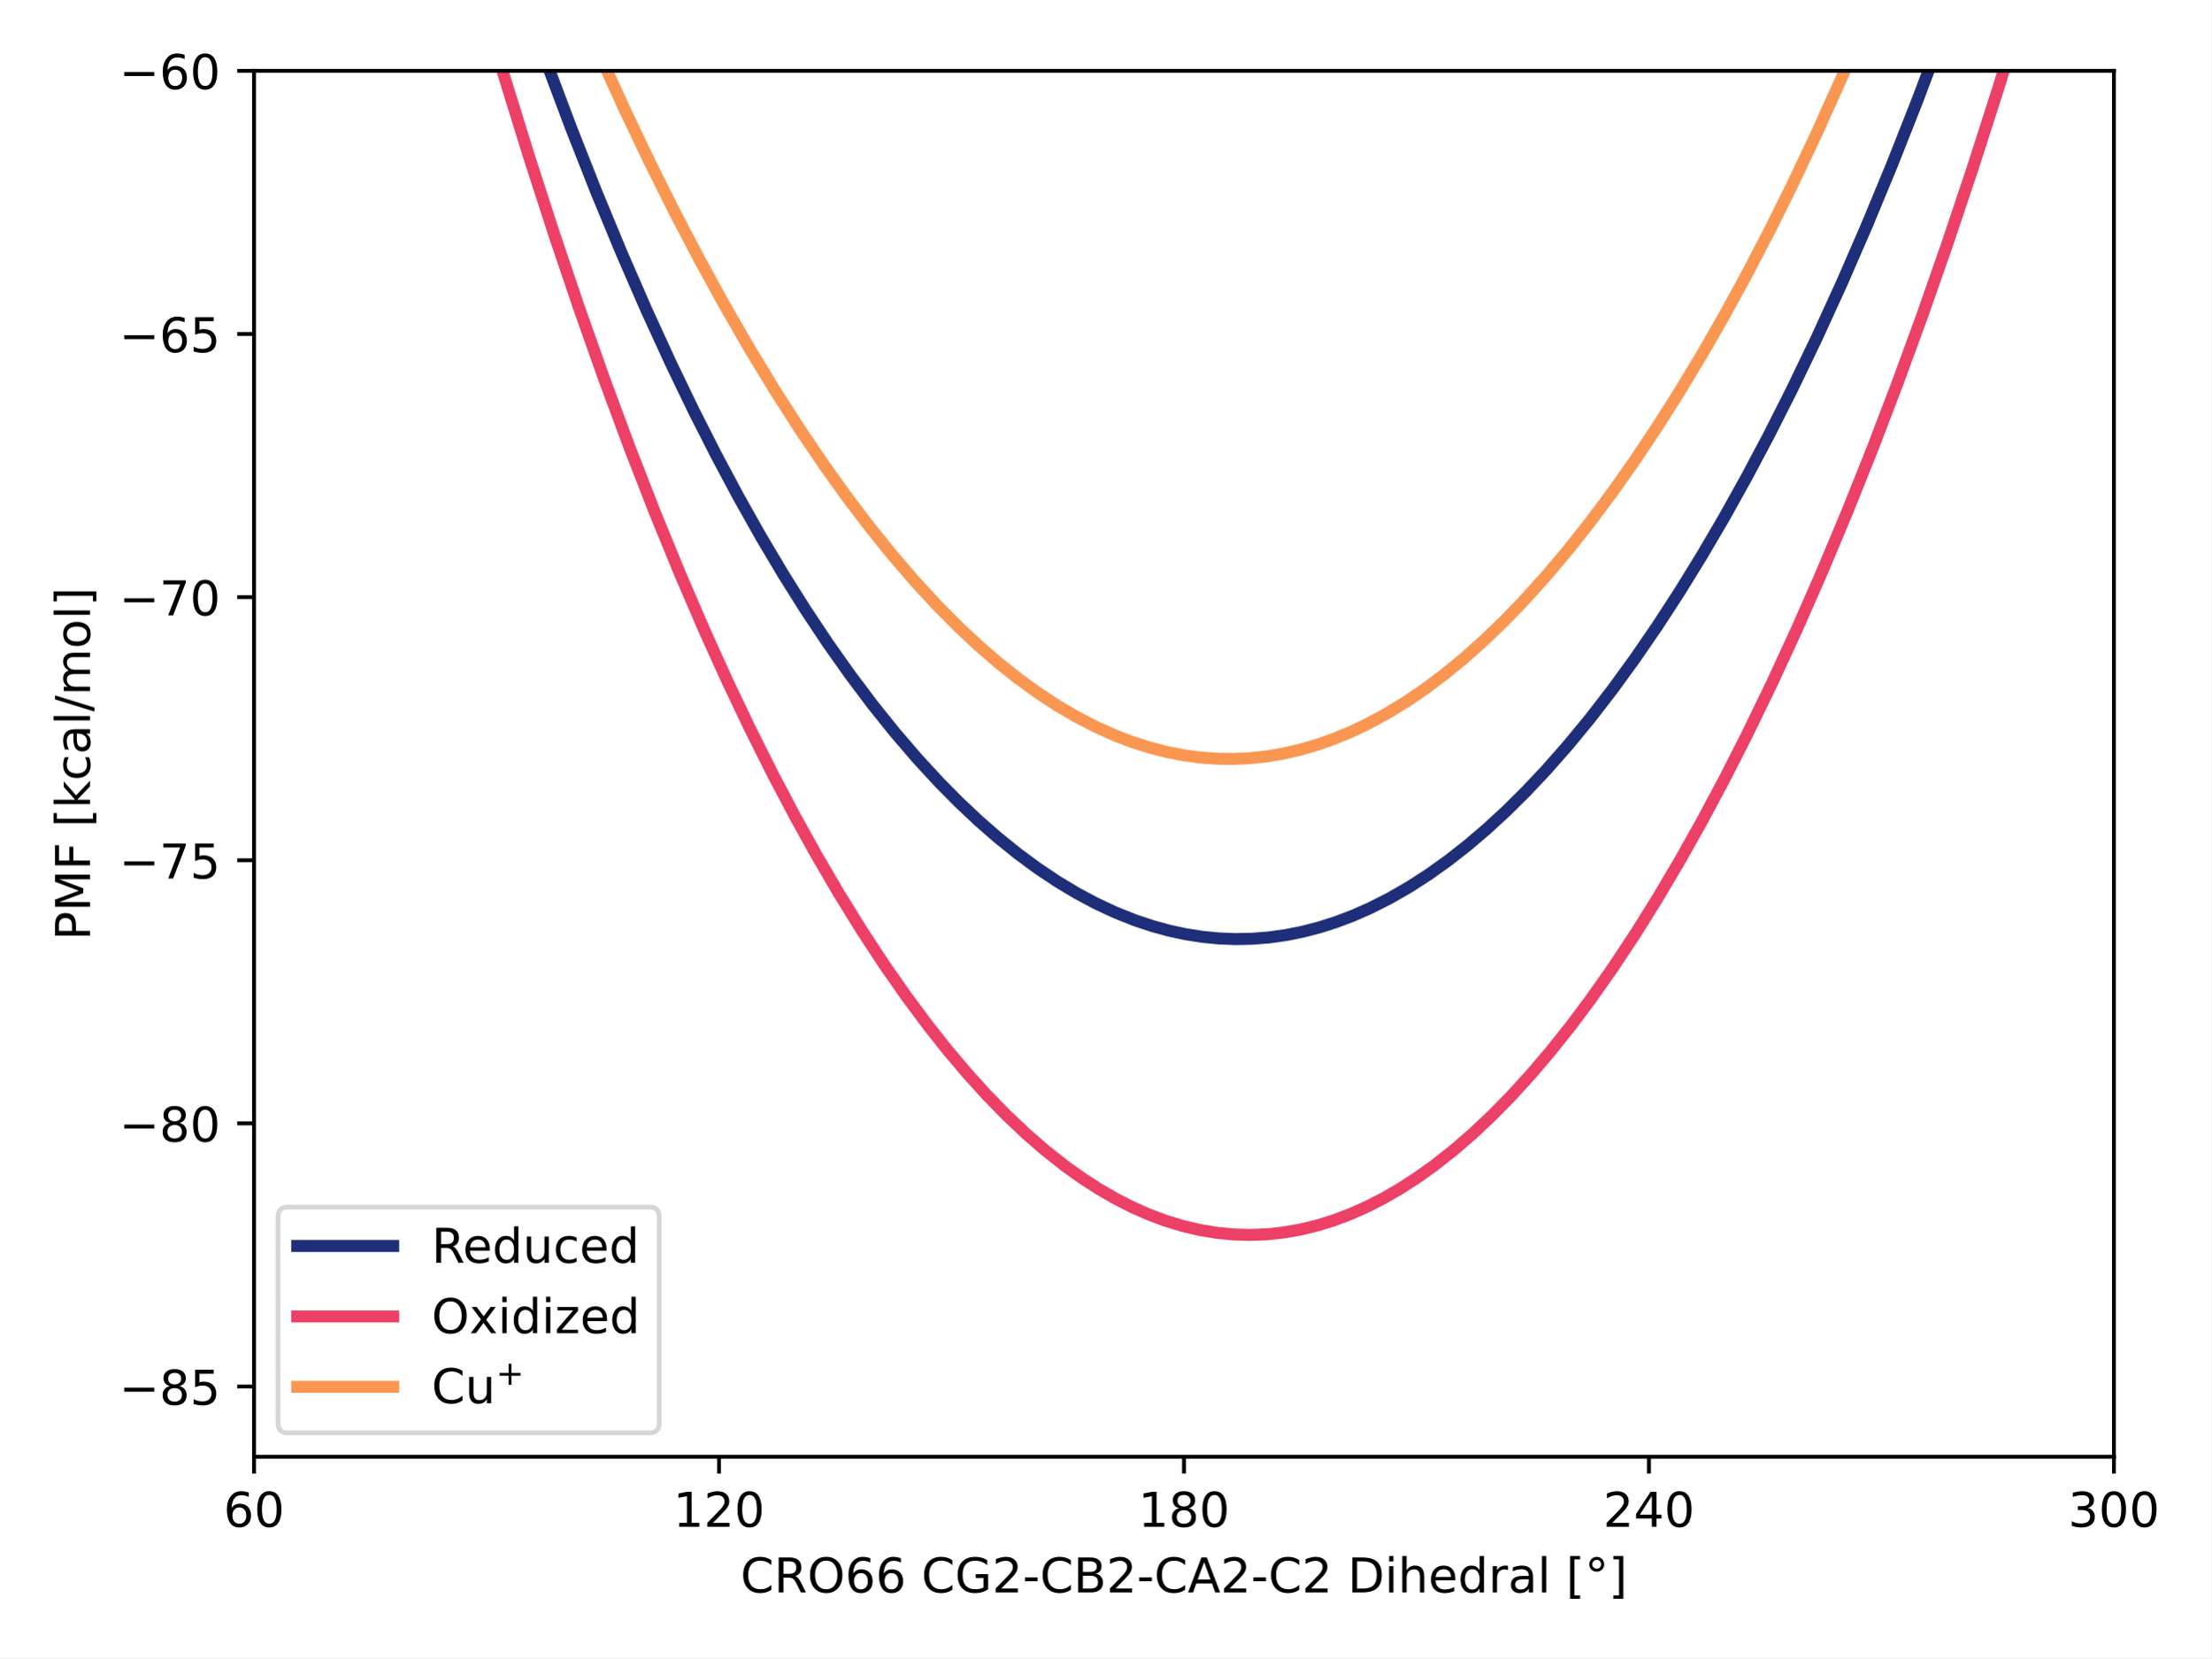
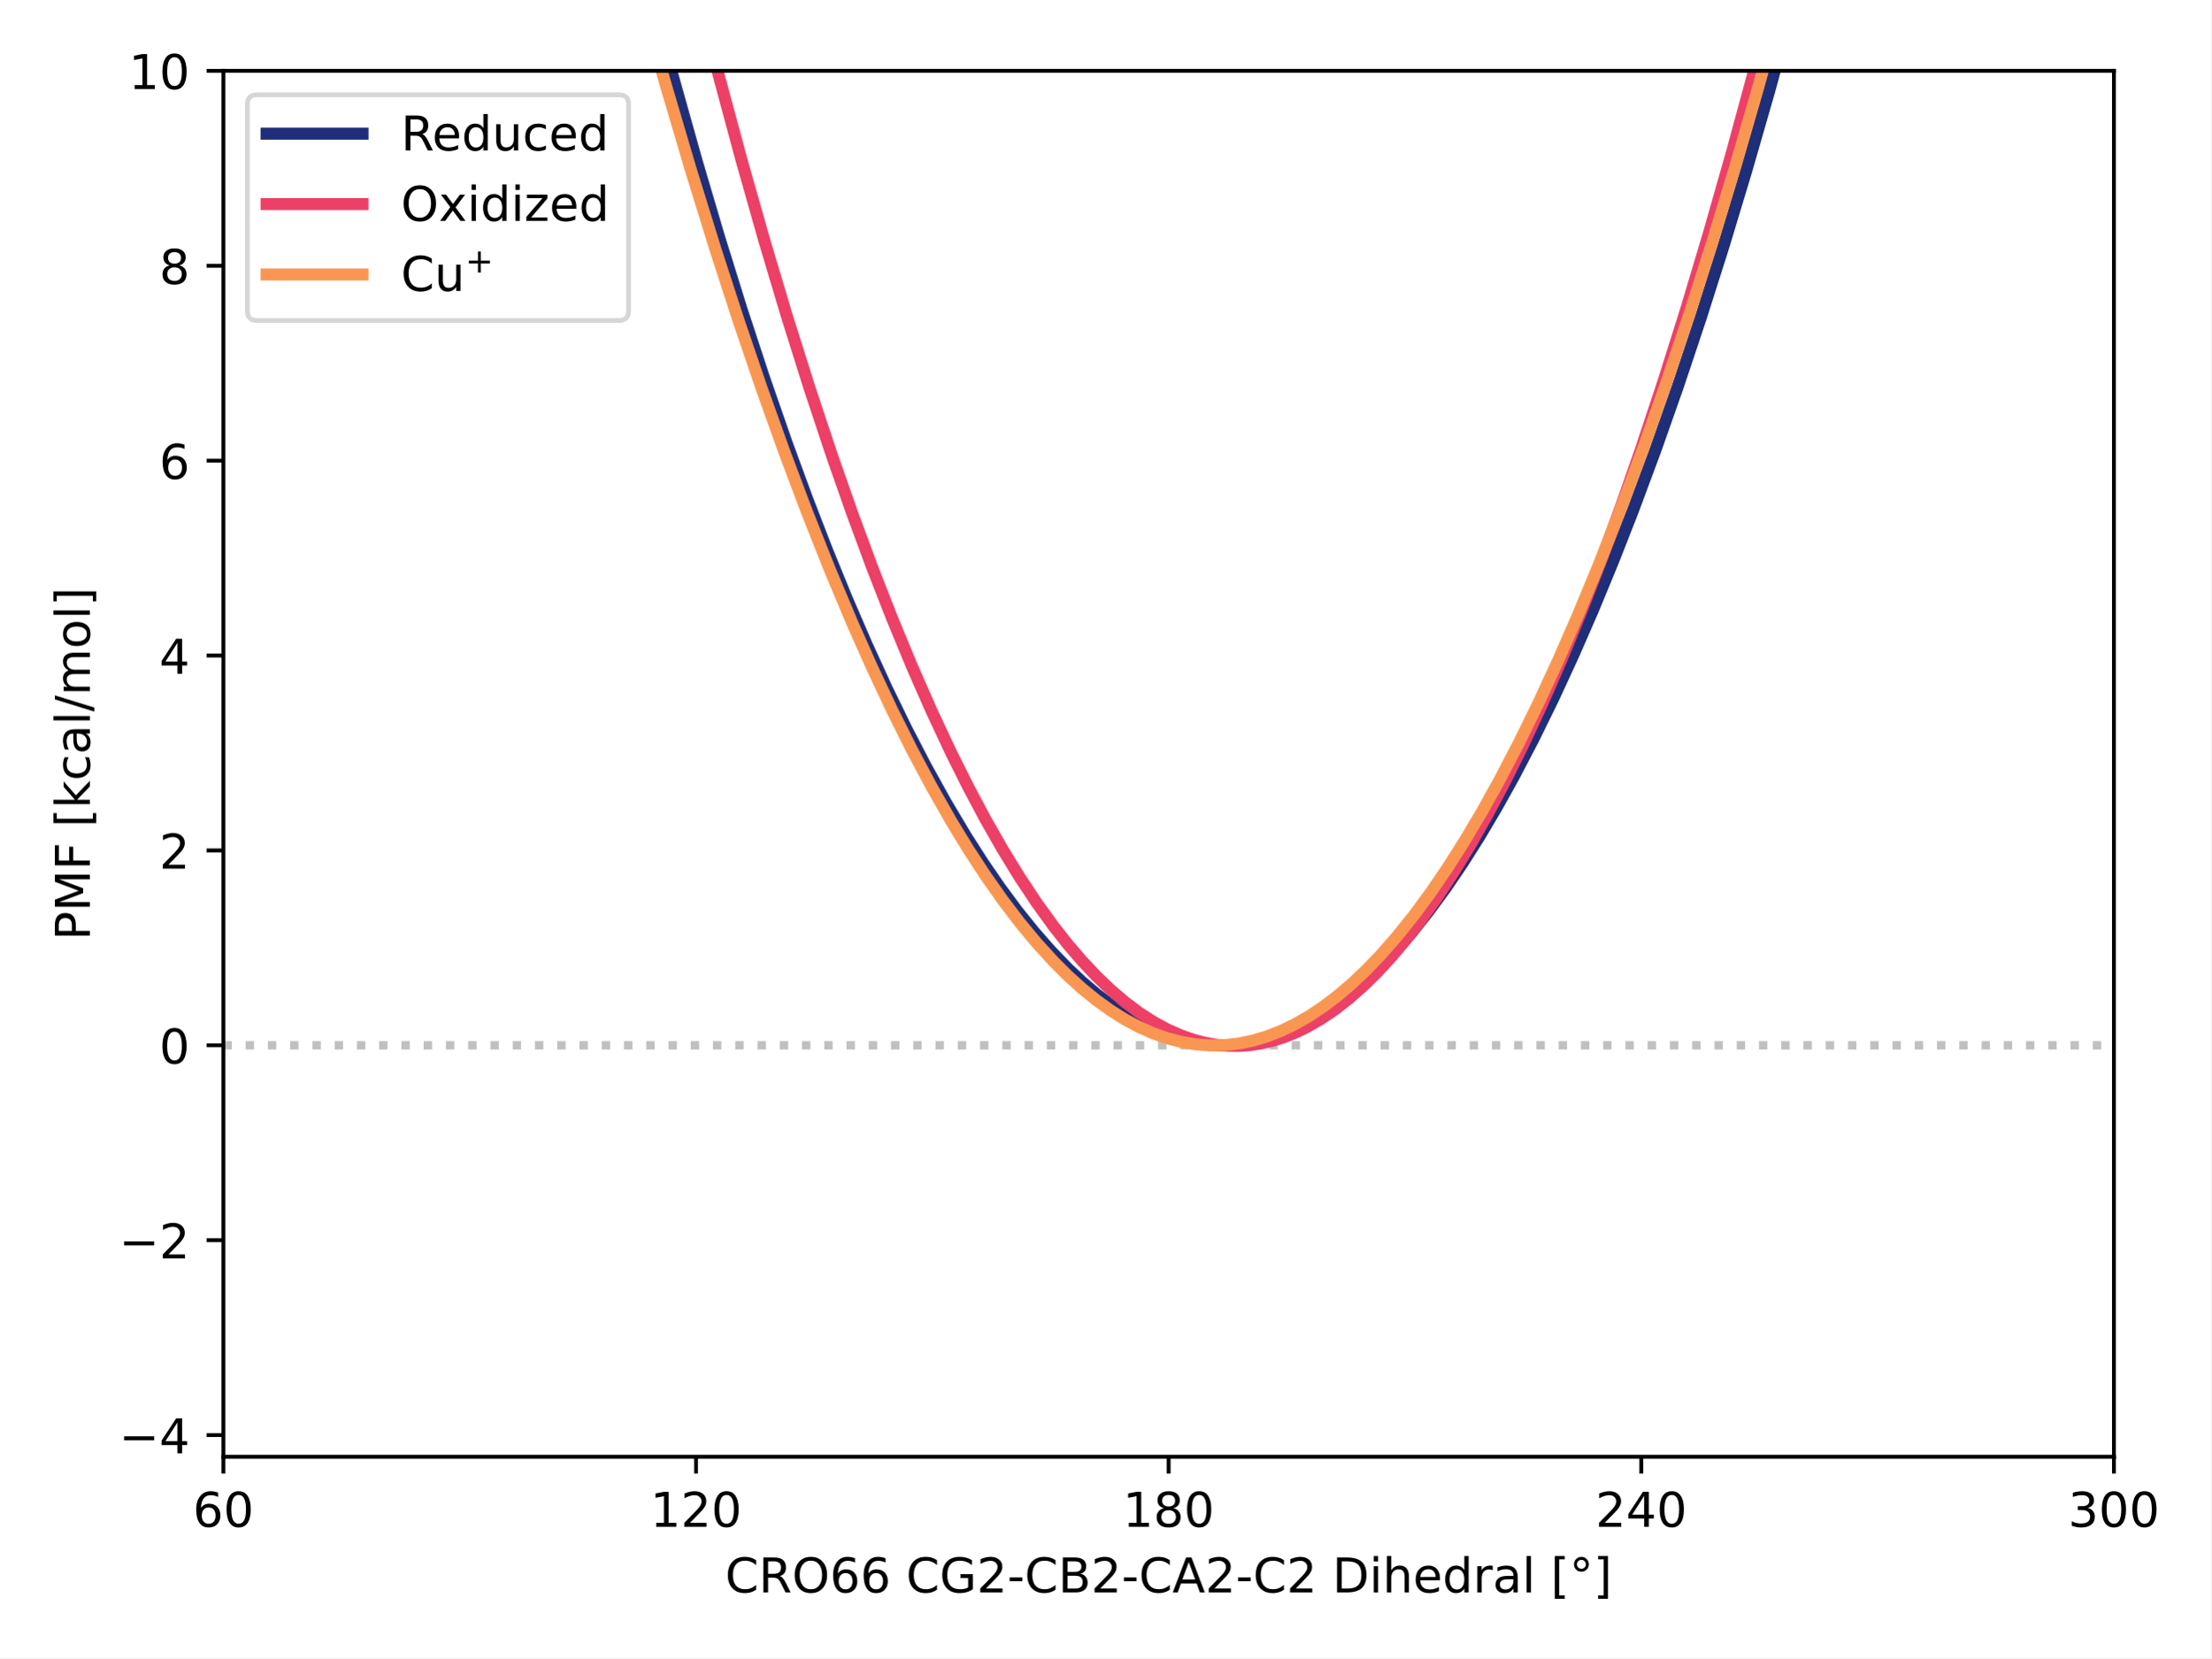
<svg xmlns="http://www.w3.org/2000/svg" xmlns:xlink="http://www.w3.org/1999/xlink" width="460.8pt" height="345.6pt" viewBox="0 0 460.8 345.6" version="1.1">
  <defs>
    <style type="text/css">*{stroke-linejoin: round; stroke-linecap: butt}</style>
  </defs>
  <g id="figure_1">
    <g id="patch_1">
      <path d="M 0 345.6  L 460.8 345.6  L 460.8 0  L 0 0  z " style="fill: #ffffff" />
    </g>
    <g id="axes_1">
      <g id="patch_2">
-         <path d="M 52.94 303.64  L 440.55 303.64  L 440.55 14.76  L 52.94 14.76  z " style="fill: #ffffff" />
+         <path d="M 46.55 303.64  L 440.55 303.64  L 440.55 14.76  L 46.55 14.76  z " style="fill: #ffffff" />
      </g>
      <g id="line2d_1">
-         <path clip-path="url(#pdd2f69c3e0)" style="fill: none; stroke-dasharray: 1.75,2.888; stroke-dashoffset: 0; stroke: #c0c0c0; stroke-width: 1.75" />
+         <path d="M 46.55 217.877  L 440.55 217.877  " clip-path="url(#pf90405dec3)" style="fill: none; stroke-dasharray: 1.75,2.888; stroke-dashoffset: 0; stroke: #c0c0c0; stroke-width: 1.75" />
      </g>
      <g id="line2d_2">
-         <path d="M 108.84 -1  L 113.759 12.682  L 118.997 26.619  L 124.235 39.912  L 129.473 52.571  L 134.711 64.606  L 139.949 76.028  L 144.605 85.675  L 149.261 94.855  L 153.916 103.579  L 158.572 111.855  L 163.228 119.693  L 167.884 127.104  L 172.54 134.099  L 177.196 140.686  L 181.852 146.878  L 186.508 152.681  L 191.164 158.104  L 195.82 163.153  L 199.894 167.268  L 203.968 171.104  L 208.042 174.662  L 212.116 177.943  L 216.19 180.948  L 220.264 183.677  L 224.338 186.13  L 228.412 188.306  L 232.486 190.204  L 236.56 191.824  L 240.052 192.991  L 243.544 193.953  L 247.036 194.709  L 250.528 195.259  L 254.02 195.602  L 257.512 195.738  L 261.004 195.666  L 264.496 195.386  L 267.988 194.898  L 271.48 194.201  L 274.972 193.295  L 278.464 192.18  L 281.956 190.856  L 285.448 189.322  L 289.522 187.268  L 293.596 184.93  L 297.67 182.308  L 301.744 179.401  L 305.818 176.212  L 309.892 172.739  L 313.966 168.983  L 318.04 164.945  L 322.114 160.624  L 326.77 155.339  L 331.426 149.683  L 336.082 143.656  L 340.738 137.252  L 345.393 130.47  L 350.049 123.304  L 354.705 115.746  L 359.361 107.79  L 364.017 99.426  L 368.673 90.643  L 373.329 81.432  L 378.567 70.543  L 383.805 59.082  L 389.043 47.032  L 394.281 34.379  L 399.519 21.111  L 404.757 7.214  L 407.745 -1  L 407.745 -1  " clip-path="url(#pdd2f69c3e0)" style="fill: none; stroke: #1e2e79; stroke-width: 2.5; stroke-linecap: square" />
+         <path d="M 135.717 -1  L 140.317 16.248  L 145.05 33.141  L 149.783 49.189  L 154.515 64.411  L 159.248 78.825  L 163.981 92.451  L 168.122 103.741  L 172.263 114.456  L 176.404 124.606  L 180.545 134.203  L 184.687 143.257  L 188.828 151.778  L 192.969 159.771  L 197.11 167.243  L 201.251 174.199  L 204.801 179.752  L 208.35 184.928  L 211.9 189.729  L 215.449 194.154  L 218.999 198.203  L 222.548 201.876  L 225.506 204.649  L 228.464 207.16  L 231.422 209.408  L 234.38 211.393  L 237.338 213.115  L 240.296 214.573  L 243.254 215.766  L 246.212 216.694  L 249.17 217.356  L 252.128 217.752  L 255.086 217.882  L 258.044 217.744  L 261.002 217.339  L 263.96 216.667  L 266.918 215.725  L 269.876 214.516  L 272.834 213.037  L 275.792 211.289  L 278.75 209.273  L 281.708 206.987  L 284.666 204.432  L 287.624 201.608  L 290.582 198.516  L 294.131 194.45  L 297.681 189.998  L 301.23 185.161  L 304.78 179.937  L 308.329 174.329  L 311.879 168.336  L 315.428 161.959  L 319.57 154.033  L 323.711 145.582  L 327.852 136.607  L 331.993 127.105  L 336.134 117.073  L 340.275 106.508  L 345.008 93.772  L 349.741 80.323  L 354.473 66.145  L 359.206 51.226  L 363.939 35.546  L 368.672 19.088  L 373.404 1.83  L 374.159 -1  L 374.159 -1  " clip-path="url(#pf90405dec3)" style="fill: none; stroke: #1e2e79; stroke-width: 2.5; stroke-linecap: square" />
      </g>
      <g id="line2d_3">
-         <path d="M 100.043 -1  L 105.029 15.769  L 110.267 32.682  L 115.505 48.882  L 120.743 64.38  L 125.981 79.184  L 131.219 93.305  L 136.457 106.755  L 141.695 119.548  L 146.933 131.697  L 151.588 141.97  L 156.244 151.757  L 160.9 161.072  L 165.556 169.925  L 170.212 178.327  L 174.868 186.287  L 179.524 193.815  L 184.18 200.916  L 188.836 207.595  L 193.492 213.855  L 197.566 218.99  L 201.64 223.805  L 205.714 228.301  L 209.788 232.477  L 213.862 236.331  L 217.936 239.863  L 222.01 243.073  L 225.502 245.567  L 228.994 247.823  L 232.486 249.841  L 235.978 251.62  L 239.47 253.161  L 242.962 254.463  L 246.454 255.527  L 249.946 256.353  L 253.438 256.94  L 256.93 257.289  L 260.422 257.399  L 263.914 257.272  L 267.406 256.907  L 270.898 256.304  L 274.39 255.464  L 277.882 254.387  L 281.374 253.074  L 284.866 251.524  L 288.358 249.738  L 291.85 247.716  L 295.342 245.459  L 298.834 242.967  L 302.908 239.762  L 306.982 236.238  L 311.056 232.394  L 315.13 228.231  L 319.204 223.749  L 323.278 218.948  L 327.352 213.827  L 331.426 208.387  L 336.082 201.776  L 340.738 194.747  L 345.393 187.297  L 350.049 179.426  L 354.705 171.131  L 359.361 162.413  L 364.017 153.266  L 369.255 142.461  L 374.493 131.101  L 379.731 119.178  L 384.969 106.677  L 390.207 93.582  L 395.445 79.876  L 400.683 65.54  L 405.921 50.555  L 411.159 34.903  L 416.397 18.566  L 421.635 1.529  L 422.394 -1  L 422.394 -1  " clip-path="url(#pdd2f69c3e0)" style="fill: none; stroke: #ec4067; stroke-width: 2.5; stroke-linecap: square" />
+         <path d="M 145.489 -1  L 149.783 15.71  L 154.515 33.284  L 159.248 49.995  L 163.981 65.863  L 168.714 80.908  L 173.446 95.146  L 177.588 106.952  L 181.729 118.157  L 185.87 128.766  L 190.011 138.782  L 194.152 148.206  L 198.293 157.038  L 201.843 164.137  L 205.392 170.801  L 208.942 177.027  L 212.491 182.816  L 216.041 188.167  L 219.591 193.078  L 222.548 196.834  L 225.506 200.285  L 228.464 203.429  L 231.422 206.267  L 234.38 208.798  L 237.338 211.022  L 240.296 212.94  L 243.254 214.551  L 246.212 215.855  L 248.579 216.678  L 250.945 217.305  L 253.311 217.735  L 255.678 217.97  L 258.044 218.008  L 260.41 217.851  L 262.777 217.498  L 265.143 216.949  L 267.509 216.206  L 269.876 215.266  L 272.242 214.132  L 275.2 212.44  L 278.158 210.444  L 281.116 208.143  L 284.074 205.539  L 287.032 202.632  L 289.99 199.421  L 292.948 195.908  L 295.906 192.093  L 299.455 187.115  L 303.005 181.702  L 306.555 175.855  L 310.104 169.574  L 313.654 162.858  L 317.203 155.709  L 321.344 146.818  L 325.485 137.336  L 329.627 127.262  L 333.768 116.594  L 337.909 105.332  L 342.05 93.475  L 346.783 79.192  L 351.515 64.128  L 356.248 48.279  L 360.981 31.641  L 365.714 14.207  L 369.674 -1  L 369.674 -1  " clip-path="url(#pf90405dec3)" style="fill: none; stroke: #ec4067; stroke-width: 2.5; stroke-linecap: square" />
      </g>
      <g id="matplotlib.axis_1">
        <g id="xtick_1">
          <g id="line2d_4">
            <defs>
-               <path id="m85181236a8" d="M 0 0  L 0 3.5  " style="stroke: #000000; stroke-width: 0.8" />
-             </defs>
-             <g>
-               <use xlink:href="#m85181236a8" x="52.94" y="303.64" style="stroke: #000000; stroke-width: 0.8" />
+               <path id="m9e7691e013" d="M 0 0  L 0 3.5  " style="stroke: #000000; stroke-width: 0.8" />
+             </defs>
+             <g>
+               <use xlink:href="#m9e7691e013" x="46.55" y="303.64" style="stroke: #000000; stroke-width: 0.8" />
            </g>
          </g>
          <g id="text_1">
-             <g transform="translate(46.5775 318.2384) scale(0.1 -0.1)">
+             <g transform="translate(40.1875 318.2384) scale(0.1 -0.1)">
              <defs>
                <path id="DejaVuSans-36" d="M 2113 2584  Q 1688 2584 1439 2293  Q 1191 2003 1191 1497  Q 1191 994 1439 701  Q 1688 409 2113 409  Q 2538 409 2786 701  Q 3034 994 3034 1497  Q 3034 2003 2786 2293  Q 2538 2584 2113 2584  z M 3366 4563  L 3366 3988  Q 3128 4100 2886 4159  Q 2644 4219 2406 4219  Q 1781 4219 1451 3797  Q 1122 3375 1075 2522  Q 1259 2794 1537 2939  Q 1816 3084 2150 3084  Q 2853 3084 3261 2657  Q 3669 2231 3669 1497  Q 3669 778 3244 343  Q 2819 -91 2113 -91  Q 1303 -91 875 529  Q 447 1150 447 2328  Q 447 3434 972 4092  Q 1497 4750 2381 4750  Q 2619 4750 2861 4703  Q 3103 4656 3366 4563  z " transform="scale(0.015625)" />
                <path id="DejaVuSans-30" d="M 2034 4250  Q 1547 4250 1301 3770  Q 1056 3291 1056 2328  Q 1056 1369 1301 889  Q 1547 409 2034 409  Q 2525 409 2770 889  Q 3016 1369 3016 2328  Q 3016 3291 2770 3770  Q 2525 4250 2034 4250  z M 2034 4750  Q 2819 4750 3233 4129  Q 3647 3509 3647 2328  Q 3647 1150 3233 529  Q 2819 -91 2034 -91  Q 1250 -91 836 529  Q 422 1150 422 2328  Q 422 3509 836 4129  Q 1250 4750 2034 4750  z " transform="scale(0.015625)" />
              </defs>
              <use xlink:href="#DejaVuSans-36" />
              <use xlink:href="#DejaVuSans-30" x="63.623" />
            </g>
          </g>
        </g>
        <g id="xtick_2">
          <g id="line2d_5">
            <g>
-               <use xlink:href="#m85181236a8" x="149.843" y="303.64" style="stroke: #000000; stroke-width: 0.8" />
+               <use xlink:href="#m9e7691e013" x="145.05" y="303.64" style="stroke: #000000; stroke-width: 0.8" />
            </g>
          </g>
          <g id="text_2">
-             <g transform="translate(140.2988 318.2384) scale(0.1 -0.1)">
+             <g transform="translate(135.5062 318.2384) scale(0.1 -0.1)">
              <defs>
                <path id="DejaVuSans-31" d="M 794 531  L 1825 531  L 1825 4091  L 703 3866  L 703 4441  L 1819 4666  L 2450 4666  L 2450 531  L 3481 531  L 3481 0  L 794 0  L 794 531  z " transform="scale(0.015625)" />
                <path id="DejaVuSans-32" d="M 1228 531  L 3431 531  L 3431 0  L 469 0  L 469 531  Q 828 903 1448 1529  Q 2069 2156 2228 2338  Q 2531 2678 2651 2914  Q 2772 3150 2772 3378  Q 2772 3750 2511 3984  Q 2250 4219 1831 4219  Q 1534 4219 1204 4116  Q 875 4013 500 3803  L 500 4441  Q 881 4594 1212 4672  Q 1544 4750 1819 4750  Q 2544 4750 2975 4387  Q 3406 4025 3406 3419  Q 3406 3131 3298 2873  Q 3191 2616 2906 2266  Q 2828 2175 2409 1742  Q 1991 1309 1228 531  z " transform="scale(0.015625)" />
              </defs>
              <use xlink:href="#DejaVuSans-31" />
              <use xlink:href="#DejaVuSans-32" x="63.623" />
              <use xlink:href="#DejaVuSans-30" x="127.246" />
            </g>
          </g>
        </g>
        <g id="xtick_3">
          <g id="line2d_6">
            <g>
-               <use xlink:href="#m85181236a8" x="246.745" y="303.64" style="stroke: #000000; stroke-width: 0.8" />
+               <use xlink:href="#m9e7691e013" x="243.55" y="303.64" style="stroke: #000000; stroke-width: 0.8" />
            </g>
          </g>
          <g id="text_3">
-             <g transform="translate(237.2012 318.2384) scale(0.1 -0.1)">
+             <g transform="translate(234.0062 318.2384) scale(0.1 -0.1)">
              <defs>
                <path id="DejaVuSans-38" d="M 2034 2216  Q 1584 2216 1326 1975  Q 1069 1734 1069 1313  Q 1069 891 1326 650  Q 1584 409 2034 409  Q 2484 409 2743 651  Q 3003 894 3003 1313  Q 3003 1734 2745 1975  Q 2488 2216 2034 2216  z M 1403 2484  Q 997 2584 770 2862  Q 544 3141 544 3541  Q 544 4100 942 4425  Q 1341 4750 2034 4750  Q 2731 4750 3128 4425  Q 3525 4100 3525 3541  Q 3525 3141 3298 2862  Q 3072 2584 2669 2484  Q 3125 2378 3379 2068  Q 3634 1759 3634 1313  Q 3634 634 3220 271  Q 2806 -91 2034 -91  Q 1263 -91 848 271  Q 434 634 434 1313  Q 434 1759 690 2068  Q 947 2378 1403 2484  z M 1172 3481  Q 1172 3119 1398 2916  Q 1625 2713 2034 2713  Q 2441 2713 2670 2916  Q 2900 3119 2900 3481  Q 2900 3844 2670 4047  Q 2441 4250 2034 4250  Q 1625 4250 1398 4047  Q 1172 3844 1172 3481  z " transform="scale(0.015625)" />
              </defs>
              <use xlink:href="#DejaVuSans-31" />
              <use xlink:href="#DejaVuSans-38" x="63.623" />
              <use xlink:href="#DejaVuSans-30" x="127.246" />
            </g>
          </g>
        </g>
        <g id="xtick_4">
          <g id="line2d_7">
            <g>
-               <use xlink:href="#m85181236a8" x="343.647" y="303.64" style="stroke: #000000; stroke-width: 0.8" />
+               <use xlink:href="#m9e7691e013" x="342.05" y="303.64" style="stroke: #000000; stroke-width: 0.8" />
            </g>
          </g>
          <g id="text_4">
-             <g transform="translate(334.1037 318.2384) scale(0.1 -0.1)">
+             <g transform="translate(332.5063 318.2384) scale(0.1 -0.1)">
              <defs>
                <path id="DejaVuSans-34" d="M 2419 4116  L 825 1625  L 2419 1625  L 2419 4116  z M 2253 4666  L 3047 4666  L 3047 1625  L 3713 1625  L 3713 1100  L 3047 1100  L 3047 0  L 2419 0  L 2419 1100  L 313 1100  L 313 1709  L 2253 4666  z " transform="scale(0.015625)" />
              </defs>
              <use xlink:href="#DejaVuSans-32" />
              <use xlink:href="#DejaVuSans-34" x="63.623" />
              <use xlink:href="#DejaVuSans-30" x="127.246" />
            </g>
          </g>
        </g>
        <g id="xtick_5">
          <g id="line2d_8">
            <g>
-               <use xlink:href="#m85181236a8" x="440.55" y="303.64" style="stroke: #000000; stroke-width: 0.8" />
+               <use xlink:href="#m9e7691e013" x="440.55" y="303.64" style="stroke: #000000; stroke-width: 0.8" />
            </g>
          </g>
          <g id="text_5">
            <g transform="translate(431.0063 318.2384) scale(0.1 -0.1)">
              <defs>
                <path id="DejaVuSans-33" d="M 2597 2516  Q 3050 2419 3304 2112  Q 3559 1806 3559 1356  Q 3559 666 3084 287  Q 2609 -91 1734 -91  Q 1441 -91 1130 -33  Q 819 25 488 141  L 488 750  Q 750 597 1062 519  Q 1375 441 1716 441  Q 2309 441 2620 675  Q 2931 909 2931 1356  Q 2931 1769 2642 2001  Q 2353 2234 1838 2234  L 1294 2234  L 1294 2753  L 1863 2753  Q 2328 2753 2575 2939  Q 2822 3125 2822 3475  Q 2822 3834 2567 4026  Q 2313 4219 1838 4219  Q 1578 4219 1281 4162  Q 984 4106 628 3988  L 628 4550  Q 988 4650 1302 4700  Q 1616 4750 1894 4750  Q 2613 4750 3031 4423  Q 3450 4097 3450 3541  Q 3450 3153 3228 2886  Q 3006 2619 2597 2516  z " transform="scale(0.015625)" />
              </defs>
              <use xlink:href="#DejaVuSans-33" />
              <use xlink:href="#DejaVuSans-30" x="63.623" />
              <use xlink:href="#DejaVuSans-30" x="127.246" />
            </g>
          </g>
        </g>
        <g id="text_6">
-           <g transform="translate(154.3177 331.9166) scale(0.1 -0.1)">
+           <g transform="translate(151.1227 331.9166) scale(0.1 -0.1)">
            <defs>
              <path id="DejaVuSans-43" d="M 4122 4306  L 4122 3641  Q 3803 3938 3442 4084  Q 3081 4231 2675 4231  Q 1875 4231 1450 3742  Q 1025 3253 1025 2328  Q 1025 1406 1450 917  Q 1875 428 2675 428  Q 3081 428 3442 575  Q 3803 722 4122 1019  L 4122 359  Q 3791 134 3420 21  Q 3050 -91 2638 -91  Q 1578 -91 968 557  Q 359 1206 359 2328  Q 359 3453 968 4101  Q 1578 4750 2638 4750  Q 3056 4750 3426 4639  Q 3797 4528 4122 4306  z " transform="scale(0.015625)" />
              <path id="DejaVuSans-52" d="M 2841 2188  Q 3044 2119 3236 1894  Q 3428 1669 3622 1275  L 4263 0  L 3584 0  L 2988 1197  Q 2756 1666 2539 1819  Q 2322 1972 1947 1972  L 1259 1972  L 1259 0  L 628 0  L 628 4666  L 2053 4666  Q 2853 4666 3247 4331  Q 3641 3997 3641 3322  Q 3641 2881 3436 2590  Q 3231 2300 2841 2188  z M 1259 4147  L 1259 2491  L 2053 2491  Q 2509 2491 2742 2702  Q 2975 2913 2975 3322  Q 2975 3731 2742 3939  Q 2509 4147 2053 4147  L 1259 4147  z " transform="scale(0.015625)" />
              <path id="DejaVuSans-4f" d="M 2522 4238  Q 1834 4238 1429 3725  Q 1025 3213 1025 2328  Q 1025 1447 1429 934  Q 1834 422 2522 422  Q 3209 422 3611 934  Q 4013 1447 4013 2328  Q 4013 3213 3611 3725  Q 3209 4238 2522 4238  z M 2522 4750  Q 3503 4750 4090 4092  Q 4678 3434 4678 2328  Q 4678 1225 4090 567  Q 3503 -91 2522 -91  Q 1538 -91 948 565  Q 359 1222 359 2328  Q 359 3434 948 4092  Q 1538 4750 2522 4750  z " transform="scale(0.015625)" />
              <path id="DejaVuSans-20" transform="scale(0.015625)" />
              <path id="DejaVuSans-47" d="M 3809 666  L 3809 1919  L 2778 1919  L 2778 2438  L 4434 2438  L 4434 434  Q 4069 175 3628 42  Q 3188 -91 2688 -91  Q 1594 -91 976 548  Q 359 1188 359 2328  Q 359 3472 976 4111  Q 1594 4750 2688 4750  Q 3144 4750 3555 4637  Q 3966 4525 4313 4306  L 4313 3634  Q 3963 3931 3569 4081  Q 3175 4231 2741 4231  Q 1884 4231 1454 3753  Q 1025 3275 1025 2328  Q 1025 1384 1454 906  Q 1884 428 2741 428  Q 3075 428 3337 486  Q 3600 544 3809 666  z " transform="scale(0.015625)" />
              <path id="DejaVuSans-2d" d="M 313 2009  L 1997 2009  L 1997 1497  L 313 1497  L 313 2009  z " transform="scale(0.015625)" />
              <path id="DejaVuSans-42" d="M 1259 2228  L 1259 519  L 2272 519  Q 2781 519 3026 730  Q 3272 941 3272 1375  Q 3272 1813 3026 2020  Q 2781 2228 2272 2228  L 1259 2228  z M 1259 4147  L 1259 2741  L 2194 2741  Q 2656 2741 2882 2914  Q 3109 3088 3109 3444  Q 3109 3797 2882 3972  Q 2656 4147 2194 4147  L 1259 4147  z M 628 4666  L 2241 4666  Q 2963 4666 3353 4366  Q 3744 4066 3744 3513  Q 3744 3084 3544 2831  Q 3344 2578 2956 2516  Q 3422 2416 3680 2098  Q 3938 1781 3938 1306  Q 3938 681 3513 340  Q 3088 0 2303 0  L 628 0  L 628 4666  z " transform="scale(0.015625)" />
              <path id="DejaVuSans-41" d="M 2188 4044  L 1331 1722  L 3047 1722  L 2188 4044  z M 1831 4666  L 2547 4666  L 4325 0  L 3669 0  L 3244 1197  L 1141 1197  L 716 0  L 50 0  L 1831 4666  z " transform="scale(0.015625)" />
              <path id="DejaVuSans-44" d="M 1259 4147  L 1259 519  L 2022 519  Q 2988 519 3436 956  Q 3884 1394 3884 2338  Q 3884 3275 3436 3711  Q 2988 4147 2022 4147  L 1259 4147  z M 628 4666  L 1925 4666  Q 3281 4666 3915 4102  Q 4550 3538 4550 2338  Q 4550 1131 3912 565  Q 3275 0 1925 0  L 628 0  L 628 4666  z " transform="scale(0.015625)" />
              <path id="DejaVuSans-69" d="M 603 3500  L 1178 3500  L 1178 0  L 603 0  L 603 3500  z M 603 4863  L 1178 4863  L 1178 4134  L 603 4134  L 603 4863  z " transform="scale(0.015625)" />
              <path id="DejaVuSans-68" d="M 3513 2113  L 3513 0  L 2938 0  L 2938 2094  Q 2938 2591 2744 2837  Q 2550 3084 2163 3084  Q 1697 3084 1428 2787  Q 1159 2491 1159 1978  L 1159 0  L 581 0  L 581 4863  L 1159 4863  L 1159 2956  Q 1366 3272 1645 3428  Q 1925 3584 2291 3584  Q 2894 3584 3203 3211  Q 3513 2838 3513 2113  z " transform="scale(0.015625)" />
              <path id="DejaVuSans-65" d="M 3597 1894  L 3597 1613  L 953 1613  Q 991 1019 1311 708  Q 1631 397 2203 397  Q 2534 397 2845 478  Q 3156 559 3463 722  L 3463 178  Q 3153 47 2828 -22  Q 2503 -91 2169 -91  Q 1331 -91 842 396  Q 353 884 353 1716  Q 353 2575 817 3079  Q 1281 3584 2069 3584  Q 2775 3584 3186 3129  Q 3597 2675 3597 1894  z M 3022 2063  Q 3016 2534 2758 2815  Q 2500 3097 2075 3097  Q 1594 3097 1305 2825  Q 1016 2553 972 2059  L 3022 2063  z " transform="scale(0.015625)" />
              <path id="DejaVuSans-64" d="M 2906 2969  L 2906 4863  L 3481 4863  L 3481 0  L 2906 0  L 2906 525  Q 2725 213 2448 61  Q 2172 -91 1784 -91  Q 1150 -91 751 415  Q 353 922 353 1747  Q 353 2572 751 3078  Q 1150 3584 1784 3584  Q 2172 3584 2448 3432  Q 2725 3281 2906 2969  z M 947 1747  Q 947 1113 1208 752  Q 1469 391 1925 391  Q 2381 391 2643 752  Q 2906 1113 2906 1747  Q 2906 2381 2643 2742  Q 2381 3103 1925 3103  Q 1469 3103 1208 2742  Q 947 2381 947 1747  z " transform="scale(0.015625)" />
              <path id="DejaVuSans-72" d="M 2631 2963  Q 2534 3019 2420 3045  Q 2306 3072 2169 3072  Q 1681 3072 1420 2755  Q 1159 2438 1159 1844  L 1159 0  L 581 0  L 581 3500  L 1159 3500  L 1159 2956  Q 1341 3275 1631 3429  Q 1922 3584 2338 3584  Q 2397 3584 2469 3576  Q 2541 3569 2628 3553  L 2631 2963  z " transform="scale(0.015625)" />
              <path id="DejaVuSans-61" d="M 2194 1759  Q 1497 1759 1228 1600  Q 959 1441 959 1056  Q 959 750 1161 570  Q 1363 391 1709 391  Q 2188 391 2477 730  Q 2766 1069 2766 1631  L 2766 1759  L 2194 1759  z M 3341 1997  L 3341 0  L 2766 0  L 2766 531  Q 2569 213 2275 61  Q 1981 -91 1556 -91  Q 1019 -91 701 211  Q 384 513 384 1019  Q 384 1609 779 1909  Q 1175 2209 1959 2209  L 2766 2209  L 2766 2266  Q 2766 2663 2505 2880  Q 2244 3097 1772 3097  Q 1472 3097 1187 3025  Q 903 2953 641 2809  L 641 3341  Q 956 3463 1253 3523  Q 1550 3584 1831 3584  Q 2591 3584 2966 3190  Q 3341 2797 3341 1997  z " transform="scale(0.015625)" />
              <path id="DejaVuSans-6c" d="M 603 4863  L 1178 4863  L 1178 0  L 603 0  L 603 4863  z " transform="scale(0.015625)" />
              <path id="DejaVuSans-5b" d="M 550 4863  L 1875 4863  L 1875 4416  L 1125 4416  L 1125 -397  L 1875 -397  L 1875 -844  L 550 -844  L 550 4863  z " transform="scale(0.015625)" />
              <path id="DejaVuSans-b0" d="M 1600 4347  Q 1350 4347 1178 4173  Q 1006 4000 1006 3750  Q 1006 3503 1178 3333  Q 1350 3163 1600 3163  Q 1850 3163 2022 3333  Q 2194 3503 2194 3750  Q 2194 3997 2020 4172  Q 1847 4347 1600 4347  z M 1600 4750  Q 1800 4750 1984 4673  Q 2169 4597 2303 4453  Q 2447 4313 2519 4134  Q 2591 3956 2591 3750  Q 2591 3338 2302 3052  Q 2013 2766 1594 2766  Q 1172 2766 890 3047  Q 609 3328 609 3750  Q 609 4169 896 4459  Q 1184 4750 1600 4750  z " transform="scale(0.015625)" />
              <path id="DejaVuSans-5d" d="M 1947 4863  L 1947 -844  L 622 -844  L 622 -397  L 1369 -397  L 1369 4416  L 622 4416  L 622 4863  L 1947 4863  z " transform="scale(0.015625)" />
            </defs>
            <use xlink:href="#DejaVuSans-43" />
            <use xlink:href="#DejaVuSans-52" x="69.824" />
            <use xlink:href="#DejaVuSans-4f" x="139.307" />
            <use xlink:href="#DejaVuSans-36" x="218.018" />
            <use xlink:href="#DejaVuSans-36" x="281.641" />
            <use xlink:href="#DejaVuSans-20" x="345.264" />
            <use xlink:href="#DejaVuSans-43" x="377.051" />
            <use xlink:href="#DejaVuSans-47" x="446.875" />
            <use xlink:href="#DejaVuSans-32" x="524.365" />
            <use xlink:href="#DejaVuSans-2d" x="587.988" />
            <use xlink:href="#DejaVuSans-43" x="624.072" />
            <use xlink:href="#DejaVuSans-42" x="693.896" />
            <use xlink:href="#DejaVuSans-32" x="762.5" />
            <use xlink:href="#DejaVuSans-2d" x="826.123" />
            <use xlink:href="#DejaVuSans-43" x="862.207" />
            <use xlink:href="#DejaVuSans-41" x="932.031" />
            <use xlink:href="#DejaVuSans-32" x="1000.439" />
            <use xlink:href="#DejaVuSans-2d" x="1064.062" />
            <use xlink:href="#DejaVuSans-43" x="1100.146" />
            <use xlink:href="#DejaVuSans-32" x="1169.971" />
            <use xlink:href="#DejaVuSans-20" x="1233.594" />
            <use xlink:href="#DejaVuSans-44" x="1265.381" />
            <use xlink:href="#DejaVuSans-69" x="1342.383" />
            <use xlink:href="#DejaVuSans-68" x="1370.166" />
            <use xlink:href="#DejaVuSans-65" x="1433.545" />
            <use xlink:href="#DejaVuSans-64" x="1495.068" />
            <use xlink:href="#DejaVuSans-72" x="1558.545" />
            <use xlink:href="#DejaVuSans-61" x="1599.658" />
            <use xlink:href="#DejaVuSans-6c" x="1660.938" />
            <use xlink:href="#DejaVuSans-20" x="1688.721" />
            <use xlink:href="#DejaVuSans-5b" x="1720.508" />
            <use xlink:href="#DejaVuSans-b0" x="1759.521" />
            <use xlink:href="#DejaVuSans-5d" x="1809.521" />
          </g>
        </g>
      </g>
      <g id="matplotlib.axis_2">
        <g id="ytick_1">
          <g id="line2d_9">
            <defs>
-               <path id="me886beca97" d="M 0 0  L -3.5 0  " style="stroke: #000000; stroke-width: 0.8" />
-             </defs>
-             <g>
-               <use xlink:href="#me886beca97" x="52.94" y="288.995" style="stroke: #000000; stroke-width: 0.8" />
+               <path id="m9e12c5d6c2" d="M 0 0  L -3.5 0  " style="stroke: #000000; stroke-width: 0.8" />
+             </defs>
+             <g>
+               <use xlink:href="#m9e12c5d6c2" x="46.55" y="299.124" style="stroke: #000000; stroke-width: 0.8" />
            </g>
          </g>
          <g id="text_7">
-             <g transform="translate(24.83531 292.7939) scale(0.1 -0.1)">
+             <g transform="translate(24.80781 302.9236) scale(0.1 -0.1)">
              <defs>
                <path id="DejaVuSans-2212" d="M 678 2272  L 4684 2272  L 4684 1741  L 678 1741  L 678 2272  z " transform="scale(0.015625)" />
-                 <path id="DejaVuSans-35" d="M 691 4666  L 3169 4666  L 3169 4134  L 1269 4134  L 1269 2991  Q 1406 3038 1543 3061  Q 1681 3084 1819 3084  Q 2600 3084 3056 2656  Q 3513 2228 3513 1497  Q 3513 744 3044 326  Q 2575 -91 1722 -91  Q 1428 -91 1123 -41  Q 819 9 494 109  L 494 744  Q 775 591 1075 516  Q 1375 441 1709 441  Q 2250 441 2565 725  Q 2881 1009 2881 1497  Q 2881 1984 2565 2268  Q 2250 2553 1709 2553  Q 1456 2553 1204 2497  Q 953 2441 691 2322  L 691 4666  z " transform="scale(0.015625)" />
              </defs>
              <use xlink:href="#DejaVuSans-2212" />
-               <use xlink:href="#DejaVuSans-38" x="83.789" />
-               <use xlink:href="#DejaVuSans-35" x="147.412" />
+               <use xlink:href="#DejaVuSans-34" x="83.789" />
            </g>
          </g>
        </g>
        <g id="ytick_2">
          <g id="line2d_10">
            <g>
-               <use xlink:href="#me886beca97" x="52.94" y="234.148" style="stroke: #000000; stroke-width: 0.8" />
+               <use xlink:href="#m9e12c5d6c2" x="46.55" y="258.501" style="stroke: #000000; stroke-width: 0.8" />
            </g>
          </g>
          <g id="text_8">
-             <g transform="translate(24.83531 237.947) scale(0.1 -0.1)">
+             <g transform="translate(24.80781 262.3001) scale(0.1 -0.1)">
              <use xlink:href="#DejaVuSans-2212" />
-               <use xlink:href="#DejaVuSans-38" x="83.789" />
-               <use xlink:href="#DejaVuSans-30" x="147.412" />
+               <use xlink:href="#DejaVuSans-32" x="83.789" />
            </g>
          </g>
        </g>
        <g id="ytick_3">
          <g id="line2d_11">
            <g>
-               <use xlink:href="#me886beca97" x="52.94" y="179.301" style="stroke: #000000; stroke-width: 0.8" />
+               <use xlink:href="#m9e12c5d6c2" x="46.55" y="217.877" style="stroke: #000000; stroke-width: 0.8" />
            </g>
          </g>
          <g id="text_9">
-             <g transform="translate(24.83531 183.1) scale(0.1 -0.1)">
-               <defs>
-                 <path id="DejaVuSans-37" d="M 525 4666  L 3525 4666  L 3525 4397  L 1831 0  L 1172 0  L 2766 4134  L 525 4134  L 525 4666  z " transform="scale(0.015625)" />
-               </defs>
-               <use xlink:href="#DejaVuSans-2212" />
-               <use xlink:href="#DejaVuSans-37" x="83.789" />
-               <use xlink:href="#DejaVuSans-35" x="147.412" />
+             <g transform="translate(33.1875 221.6766) scale(0.1 -0.1)">
+               <use xlink:href="#DejaVuSans-30" />
            </g>
          </g>
        </g>
        <g id="ytick_4">
          <g id="line2d_12">
            <g>
-               <use xlink:href="#me886beca97" x="52.94" y="124.454" style="stroke: #000000; stroke-width: 0.8" />
+               <use xlink:href="#m9e12c5d6c2" x="46.55" y="177.254" style="stroke: #000000; stroke-width: 0.8" />
            </g>
          </g>
          <g id="text_10">
-             <g transform="translate(24.83531 128.2531) scale(0.1 -0.1)">
-               <use xlink:href="#DejaVuSans-2212" />
-               <use xlink:href="#DejaVuSans-37" x="83.789" />
-               <use xlink:href="#DejaVuSans-30" x="147.412" />
+             <g transform="translate(33.1875 181.0531) scale(0.1 -0.1)">
+               <use xlink:href="#DejaVuSans-32" />
            </g>
          </g>
        </g>
        <g id="ytick_5">
          <g id="line2d_13">
            <g>
-               <use xlink:href="#me886beca97" x="52.94" y="69.607" style="stroke: #000000; stroke-width: 0.8" />
+               <use xlink:href="#m9e12c5d6c2" x="46.55" y="136.63" style="stroke: #000000; stroke-width: 0.8" />
            </g>
          </g>
          <g id="text_11">
-             <g transform="translate(24.83531 73.40615) scale(0.1 -0.1)">
-               <use xlink:href="#DejaVuSans-2212" />
-               <use xlink:href="#DejaVuSans-36" x="83.789" />
-               <use xlink:href="#DejaVuSans-35" x="147.412" />
+             <g transform="translate(33.1875 140.4297) scale(0.1 -0.1)">
+               <use xlink:href="#DejaVuSans-34" />
            </g>
          </g>
        </g>
        <g id="ytick_6">
          <g id="line2d_14">
            <g>
-               <use xlink:href="#me886beca97" x="52.94" y="14.76" style="stroke: #000000; stroke-width: 0.8" />
+               <use xlink:href="#m9e12c5d6c2" x="46.55" y="96.007" style="stroke: #000000; stroke-width: 0.8" />
            </g>
          </g>
          <g id="text_12">
-             <g transform="translate(24.83531 18.55922) scale(0.1 -0.1)">
-               <use xlink:href="#DejaVuSans-2212" />
-               <use xlink:href="#DejaVuSans-36" x="83.789" />
-               <use xlink:href="#DejaVuSans-30" x="147.412" />
-             </g>
-           </g>
-         </g>
-         <g id="text_13">
-           <g transform="translate(18.75562 195.9961) rotate(-90) scale(0.1 -0.1)">
+             <g transform="translate(33.1875 99.80618) scale(0.1 -0.1)">
+               <use xlink:href="#DejaVuSans-36" />
+             </g>
+           </g>
+         </g>
+         <g id="ytick_7">
+           <g id="line2d_15">
+             <g>
+               <use xlink:href="#m9e12c5d6c2" x="46.55" y="55.383" style="stroke: #000000; stroke-width: 0.8" />
+             </g>
+           </g>
+           <g id="text_13">
+             <g transform="translate(33.1875 59.1827) scale(0.1 -0.1)">
+               <use xlink:href="#DejaVuSans-38" />
+             </g>
+           </g>
+         </g>
+         <g id="ytick_8">
+           <g id="line2d_16">
+             <g>
+               <use xlink:href="#m9e12c5d6c2" x="46.55" y="14.76" style="stroke: #000000; stroke-width: 0.8" />
+             </g>
+           </g>
+           <g id="text_14">
+             <g transform="translate(26.825 18.55922) scale(0.1 -0.1)">
+               <use xlink:href="#DejaVuSans-31" />
+               <use xlink:href="#DejaVuSans-30" x="63.623" />
+             </g>
+           </g>
+         </g>
+         <g id="text_15">
+           <g transform="translate(18.72812 195.9961) rotate(-90) scale(0.1 -0.1)">
            <defs>
              <path id="DejaVuSans-50" d="M 1259 4147  L 1259 2394  L 2053 2394  Q 2494 2394 2734 2622  Q 2975 2850 2975 3272  Q 2975 3691 2734 3919  Q 2494 4147 2053 4147  L 1259 4147  z M 628 4666  L 2053 4666  Q 2838 4666 3239 4311  Q 3641 3956 3641 3272  Q 3641 2581 3239 2228  Q 2838 1875 2053 1875  L 1259 1875  L 1259 0  L 628 0  L 628 4666  z " transform="scale(0.015625)" />
              <path id="DejaVuSans-4d" d="M 628 4666  L 1569 4666  L 2759 1491  L 3956 4666  L 4897 4666  L 4897 0  L 4281 0  L 4281 4097  L 3078 897  L 2444 897  L 1241 4097  L 1241 0  L 628 0  L 628 4666  z " transform="scale(0.015625)" />
              <path id="DejaVuSans-46" d="M 628 4666  L 3309 4666  L 3309 4134  L 1259 4134  L 1259 2759  L 3109 2759  L 3109 2228  L 1259 2228  L 1259 0  L 628 0  L 628 4666  z " transform="scale(0.015625)" />
              <path id="DejaVuSans-6b" d="M 581 4863  L 1159 4863  L 1159 1991  L 2875 3500  L 3609 3500  L 1753 1863  L 3688 0  L 2938 0  L 1159 1709  L 1159 0  L 581 0  L 581 4863  z " transform="scale(0.015625)" />
              <path id="DejaVuSans-63" d="M 3122 3366  L 3122 2828  Q 2878 2963 2633 3030  Q 2388 3097 2138 3097  Q 1578 3097 1268 2742  Q 959 2388 959 1747  Q 959 1106 1268 751  Q 1578 397 2138 397  Q 2388 397 2633 464  Q 2878 531 3122 666  L 3122 134  Q 2881 22 2623 -34  Q 2366 -91 2075 -91  Q 1284 -91 818 406  Q 353 903 353 1747  Q 353 2603 823 3093  Q 1294 3584 2113 3584  Q 2378 3584 2631 3529  Q 2884 3475 3122 3366  z " transform="scale(0.015625)" />
              <path id="DejaVuSans-2f" d="M 1625 4666  L 2156 4666  L 531 -594  L 0 -594  L 1625 4666  z " transform="scale(0.015625)" />
              <path id="DejaVuSans-6d" d="M 3328 2828  Q 3544 3216 3844 3400  Q 4144 3584 4550 3584  Q 5097 3584 5394 3201  Q 5691 2819 5691 2113  L 5691 0  L 5113 0  L 5113 2094  Q 5113 2597 4934 2840  Q 4756 3084 4391 3084  Q 3944 3084 3684 2787  Q 3425 2491 3425 1978  L 3425 0  L 2847 0  L 2847 2094  Q 2847 2600 2669 2842  Q 2491 3084 2119 3084  Q 1678 3084 1418 2786  Q 1159 2488 1159 1978  L 1159 0  L 581 0  L 581 3500  L 1159 3500  L 1159 2956  Q 1356 3278 1631 3431  Q 1906 3584 2284 3584  Q 2666 3584 2933 3390  Q 3200 3197 3328 2828  z " transform="scale(0.015625)" />
              <path id="DejaVuSans-6f" d="M 1959 3097  Q 1497 3097 1228 2736  Q 959 2375 959 1747  Q 959 1119 1226 758  Q 1494 397 1959 397  Q 2419 397 2687 759  Q 2956 1122 2956 1747  Q 2956 2369 2687 2733  Q 2419 3097 1959 3097  z M 1959 3584  Q 2709 3584 3137 3096  Q 3566 2609 3566 1747  Q 3566 888 3137 398  Q 2709 -91 1959 -91  Q 1206 -91 779 398  Q 353 888 353 1747  Q 353 2609 779 3096  Q 1206 3584 1959 3584  z " transform="scale(0.015625)" />
            </defs>
            <use xlink:href="#DejaVuSans-50" />
            <use xlink:href="#DejaVuSans-4d" x="60.303" />
            <use xlink:href="#DejaVuSans-46" x="146.582" />
            <use xlink:href="#DejaVuSans-20" x="204.102" />
            <use xlink:href="#DejaVuSans-5b" x="235.889" />
            <use xlink:href="#DejaVuSans-6b" x="274.902" />
            <use xlink:href="#DejaVuSans-63" x="332.812" />
            <use xlink:href="#DejaVuSans-61" x="387.793" />
            <use xlink:href="#DejaVuSans-6c" x="449.072" />
            <use xlink:href="#DejaVuSans-2f" x="476.855" />
            <use xlink:href="#DejaVuSans-6d" x="510.547" />
            <use xlink:href="#DejaVuSans-6f" x="607.959" />
            <use xlink:href="#DejaVuSans-6c" x="669.141" />
            <use xlink:href="#DejaVuSans-5d" x="696.924" />
          </g>
        </g>
      </g>
-       <g id="line2d_15">
-         <path d="M 119.582 -1  L 124.817 11.052  L 130.055 22.573  L 135.293 33.574  L 140.531 44.076  L 145.769 54.093  L 151.006 63.639  L 156.244 72.723  L 161.482 81.351  L 166.72 89.526  L 171.958 97.25  L 176.614 103.738  L 181.27 109.869  L 185.926 115.643  L 190.582 121.057  L 195.238 126.111  L 199.894 130.802  L 203.968 134.608  L 208.042 138.133  L 212.116 141.377  L 216.19 144.338  L 220.264 147.015  L 224.338 149.407  L 228.412 151.513  L 232.486 153.333  L 235.978 154.663  L 239.47 155.782  L 242.962 156.689  L 246.454 157.383  L 249.946 157.865  L 253.438 158.134  L 256.93 158.189  L 260.422 158.032  L 263.914 157.661  L 267.406 157.077  L 270.898 156.279  L 274.39 155.268  L 277.882 154.043  L 281.374 152.606  L 284.866 150.955  L 288.94 148.759  L 293.014 146.274  L 297.088 143.5  L 301.162 140.437  L 305.236 137.086  L 309.31 133.449  L 313.384 129.526  L 317.458 125.32  L 322.114 120.167  L 326.77 114.648  L 331.426 108.763  L 336.082 102.516  L 340.738 95.904  L 345.393 88.927  L 350.049 81.578  L 354.705 73.85  L 359.361 65.734  L 364.017 57.217  L 368.673 48.285  L 373.329 38.922  L 378.567 27.857  L 383.805 16.206  L 389.043 3.951  L 391.088 -1  L 391.088 -1  " clip-path="url(#pdd2f69c3e0)" style="fill: none; stroke: #f99752; stroke-width: 2.5; stroke-linecap: square" />
+       <g id="line2d_17">
+         <path d="M 133.475 -1  L 138.542 17.012  L 143.867 35.073  L 149.191 52.272  L 153.924 66.848  L 158.657 80.758  L 163.389 94.008  L 168.122 106.598  L 172.855 118.528  L 177.588 129.799  L 181.729 139.117  L 185.87 147.926  L 190.011 156.224  L 194.152 164.008  L 198.293 171.277  L 201.843 177.095  L 205.392 182.531  L 208.942 187.584  L 212.491 192.251  L 216.041 196.532  L 219.591 200.426  L 222.548 203.374  L 225.506 206.051  L 228.464 208.457  L 231.422 210.592  L 234.38 212.455  L 237.338 214.045  L 240.296 215.362  L 243.254 216.406  L 246.212 217.177  L 249.17 217.674  L 252.128 217.897  L 255.086 217.846  L 258.044 217.52  L 261.002 216.92  L 263.96 216.046  L 266.918 214.898  L 269.876 213.475  L 272.834 211.778  L 275.792 209.806  L 278.75 207.56  L 281.708 205.04  L 284.666 202.245  L 287.624 199.177  L 291.173 195.135  L 294.723 190.698  L 298.272 185.87  L 301.822 180.65  L 305.371 175.039  L 308.921 169.04  L 312.47 162.653  L 316.612 154.714  L 320.753 146.253  L 324.894 137.274  L 329.035 127.777  L 333.176 117.765  L 337.909 105.691  L 342.642 92.941  L 347.374 79.506  L 352.107 65.374  L 356.84 50.528  L 361.573 34.945  L 366.305 18.6  L 371.038 1.466  L 371.701 -1  L 371.701 -1  " clip-path="url(#pf90405dec3)" style="fill: none; stroke: #f99752; stroke-width: 2.5; stroke-linecap: square" />
      </g>
      <g id="patch_3">
-         <path d="M 52.94 303.64  L 52.94 14.76  " style="fill: none; stroke: #000000; stroke-width: 0.8; stroke-linejoin: miter; stroke-linecap: square" />
+         <path d="M 46.55 303.64  L 46.55 14.76  " style="fill: none; stroke: #000000; stroke-width: 0.8; stroke-linejoin: miter; stroke-linecap: square" />
      </g>
      <g id="patch_4">
        <path d="M 440.55 303.64  L 440.55 14.76  " style="fill: none; stroke: #000000; stroke-width: 0.8; stroke-linejoin: miter; stroke-linecap: square" />
      </g>
      <g id="patch_5">
-         <path d="M 52.94 303.64  L 440.55 303.64  " style="fill: none; stroke: #000000; stroke-width: 0.8; stroke-linejoin: miter; stroke-linecap: square" />
+         <path d="M 46.55 303.64  L 440.55 303.64  " style="fill: none; stroke: #000000; stroke-width: 0.8; stroke-linejoin: miter; stroke-linecap: square" />
      </g>
      <g id="patch_6">
-         <path d="M 52.94 14.76  L 440.55 14.76  " style="fill: none; stroke: #000000; stroke-width: 0.8; stroke-linejoin: miter; stroke-linecap: square" />
+         <path d="M 46.55 14.76  L 440.55 14.76  " style="fill: none; stroke: #000000; stroke-width: 0.8; stroke-linejoin: miter; stroke-linecap: square" />
      </g>
      <g id="legend_1">
        <g id="patch_7">
-           <path d="M 59.94 298.64  L 135.385 298.64  Q 137.385 298.64 137.385 296.64  L 137.385 253.606  Q 137.385 251.606 135.385 251.606  L 59.94 251.606  Q 57.94 251.606 57.94 253.606  L 57.94 296.64  Q 57.94 298.64 59.94 298.64  z " style="fill: #ffffff; opacity: 0.8; stroke: #cccccc; stroke-linejoin: miter" />
-         </g>
-         <g id="line2d_16">
-           <path d="M 61.94 259.704  L 71.94 259.704  L 81.94 259.704  " style="fill: none; stroke: #1e2e79; stroke-width: 2.5; stroke-linecap: square" />
-         </g>
-         <g id="text_14">
-           <g transform="translate(89.94 263.2041) scale(0.1 -0.1)">
+           <path d="M 53.55 66.794  L 128.995 66.794  Q 130.995 66.794 130.995 64.794  L 130.995 21.76  Q 130.995 19.76 128.995 19.76  L 53.55 19.76  Q 51.55 19.76 51.55 21.76  L 51.55 64.794  Q 51.55 66.794 53.55 66.794  z " style="fill: #ffffff; opacity: 0.8; stroke: #cccccc; stroke-linejoin: miter" />
+         </g>
+         <g id="line2d_18">
+           <path d="M 55.55 27.858  L 65.55 27.858  L 75.55 27.858  " style="fill: none; stroke: #1e2e79; stroke-width: 2.5; stroke-linecap: square" />
+         </g>
+         <g id="text_16">
+           <g transform="translate(83.55 31.35844) scale(0.1 -0.1)">
            <defs>
              <path id="DejaVuSans-75" d="M 544 1381  L 544 3500  L 1119 3500  L 1119 1403  Q 1119 906 1312 657  Q 1506 409 1894 409  Q 2359 409 2629 706  Q 2900 1003 2900 1516  L 2900 3500  L 3475 3500  L 3475 0  L 2900 0  L 2900 538  Q 2691 219 2414 64  Q 2138 -91 1772 -91  Q 1169 -91 856 284  Q 544 659 544 1381  z M 1991 3584  L 1991 3584  z " transform="scale(0.015625)" />
            </defs>
            <use xlink:href="#DejaVuSans-52" />
            <use xlink:href="#DejaVuSans-65" x="64.982" />
            <use xlink:href="#DejaVuSans-64" x="126.506" />
            <use xlink:href="#DejaVuSans-75" x="189.982" />
            <use xlink:href="#DejaVuSans-63" x="253.361" />
            <use xlink:href="#DejaVuSans-65" x="308.342" />
            <use xlink:href="#DejaVuSans-64" x="369.865" />
          </g>
        </g>
-         <g id="line2d_17">
-           <path d="M 61.94 274.382  L 71.94 274.382  L 81.94 274.382  " style="fill: none; stroke: #ec4067; stroke-width: 2.5; stroke-linecap: square" />
-         </g>
-         <g id="text_15">
-           <g transform="translate(89.94 277.8822) scale(0.1 -0.1)">
+         <g id="line2d_19">
+           <path d="M 55.55 42.537  L 65.55 42.537  L 75.55 42.537  " style="fill: none; stroke: #ec4067; stroke-width: 2.5; stroke-linecap: square" />
+         </g>
+         <g id="text_17">
+           <g transform="translate(83.55 46.03656) scale(0.1 -0.1)">
            <defs>
              <path id="DejaVuSans-78" d="M 3513 3500  L 2247 1797  L 3578 0  L 2900 0  L 1881 1375  L 863 0  L 184 0  L 1544 1831  L 300 3500  L 978 3500  L 1906 2253  L 2834 3500  L 3513 3500  z " transform="scale(0.015625)" />
              <path id="DejaVuSans-7a" d="M 353 3500  L 3084 3500  L 3084 2975  L 922 459  L 3084 459  L 3084 0  L 275 0  L 275 525  L 2438 3041  L 353 3041  L 353 3500  z " transform="scale(0.015625)" />
            </defs>
            <use xlink:href="#DejaVuSans-4f" />
            <use xlink:href="#DejaVuSans-78" x="78.711" />
            <use xlink:href="#DejaVuSans-69" x="137.891" />
            <use xlink:href="#DejaVuSans-64" x="165.674" />
            <use xlink:href="#DejaVuSans-69" x="229.15" />
            <use xlink:href="#DejaVuSans-7a" x="256.934" />
            <use xlink:href="#DejaVuSans-65" x="309.424" />
            <use xlink:href="#DejaVuSans-64" x="370.947" />
          </g>
        </g>
-         <g id="line2d_18">
-           <path d="M 61.94 289.06  L 71.94 289.06  L 81.94 289.06  " style="fill: none; stroke: #f99752; stroke-width: 2.5; stroke-linecap: square" />
-         </g>
-         <g id="text_16">
-           <g transform="translate(89.94 292.5603) scale(0.1 -0.1)">
+         <g id="line2d_20">
+           <path d="M 55.55 57.215  L 65.55 57.215  L 75.55 57.215  " style="fill: none; stroke: #f99752; stroke-width: 2.5; stroke-linecap: square" />
+         </g>
+         <g id="text_18">
+           <g transform="translate(83.55 60.71469) scale(0.1 -0.1)">
            <defs>
              <path id="DejaVuSans-2b" d="M 2944 4013  L 2944 2272  L 4684 2272  L 4684 1741  L 2944 1741  L 2944 0  L 2419 0  L 2419 1741  L 678 1741  L 678 2272  L 2419 2272  L 2419 4013  L 2944 4013  z " transform="scale(0.015625)" />
            </defs>
            <use xlink:href="#DejaVuSans-43" transform="translate(0 0.826562)" />
            <use xlink:href="#DejaVuSans-75" transform="translate(69.82422 0.826562)" />
            <use xlink:href="#DejaVuSans-2b" transform="translate(134.1602 39.10781) scale(0.7)" />
          </g>
        </g>
      </g>
    </g>
  </g>
  <defs>
-     <clipPath id="pdd2f69c3e0">
-       <rect x="52.94" y="14.76" width="387.61" height="288.88" />
+     <clipPath id="pf90405dec3">
+       <rect x="46.55" y="14.76" width="394" height="288.88" />
    </clipPath>
  </defs>
</svg>
